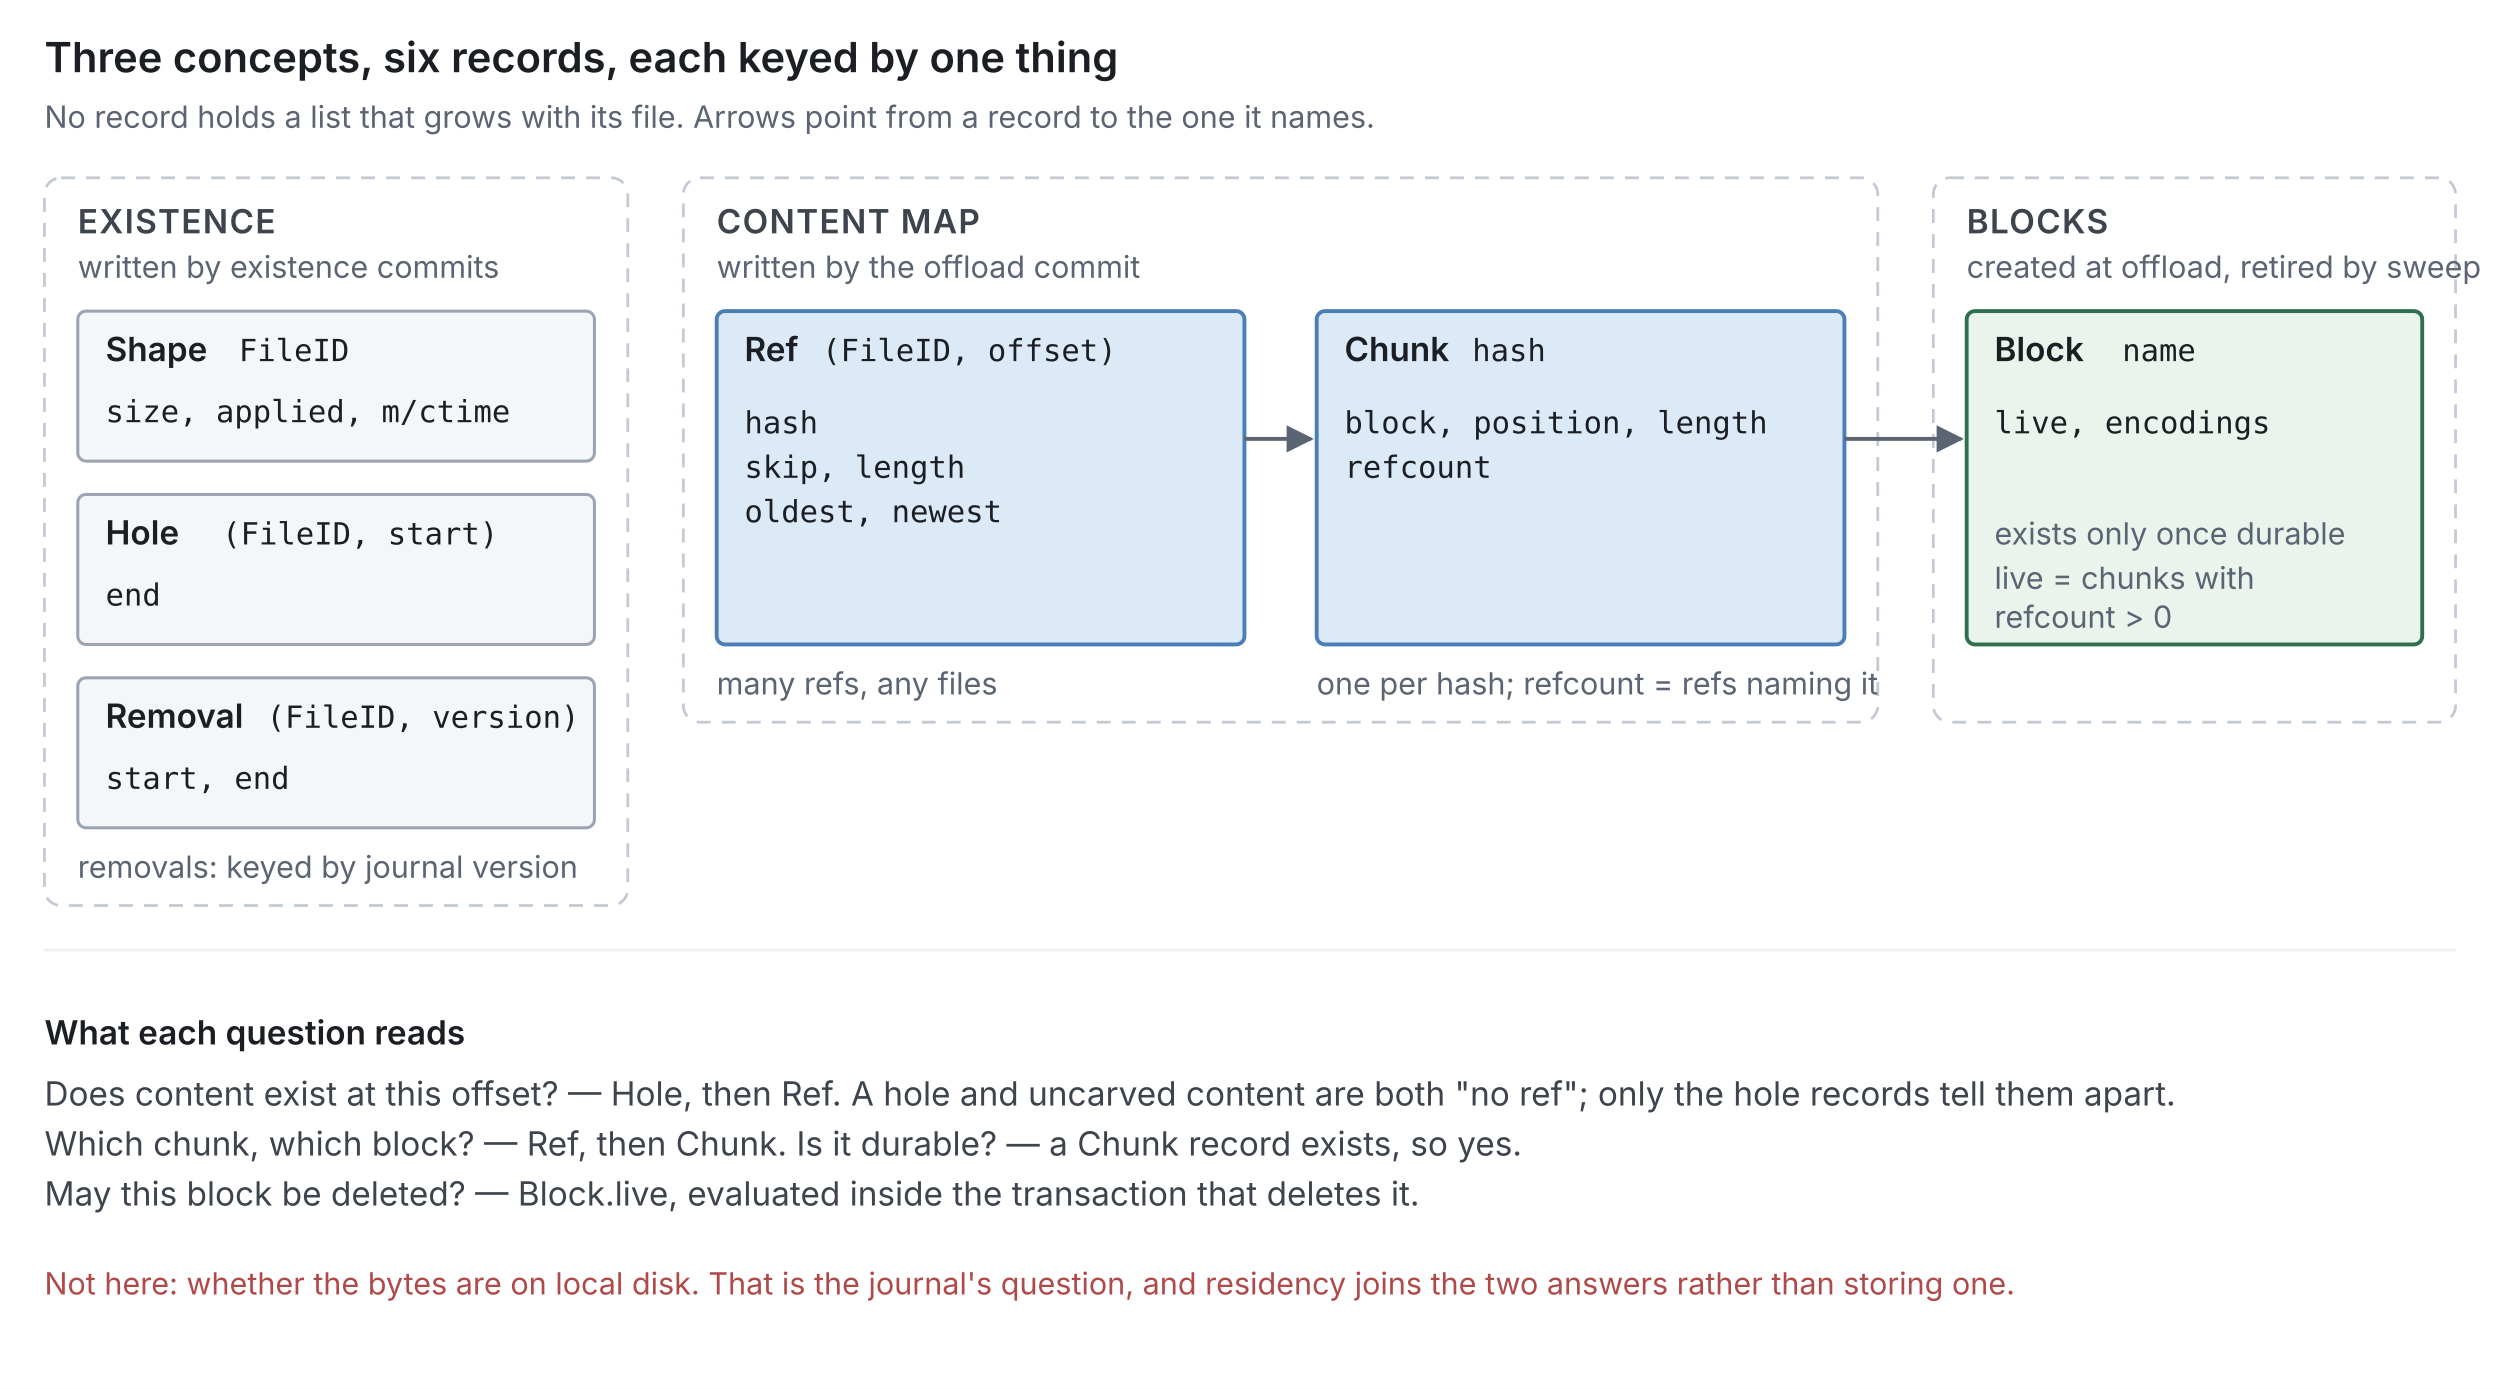
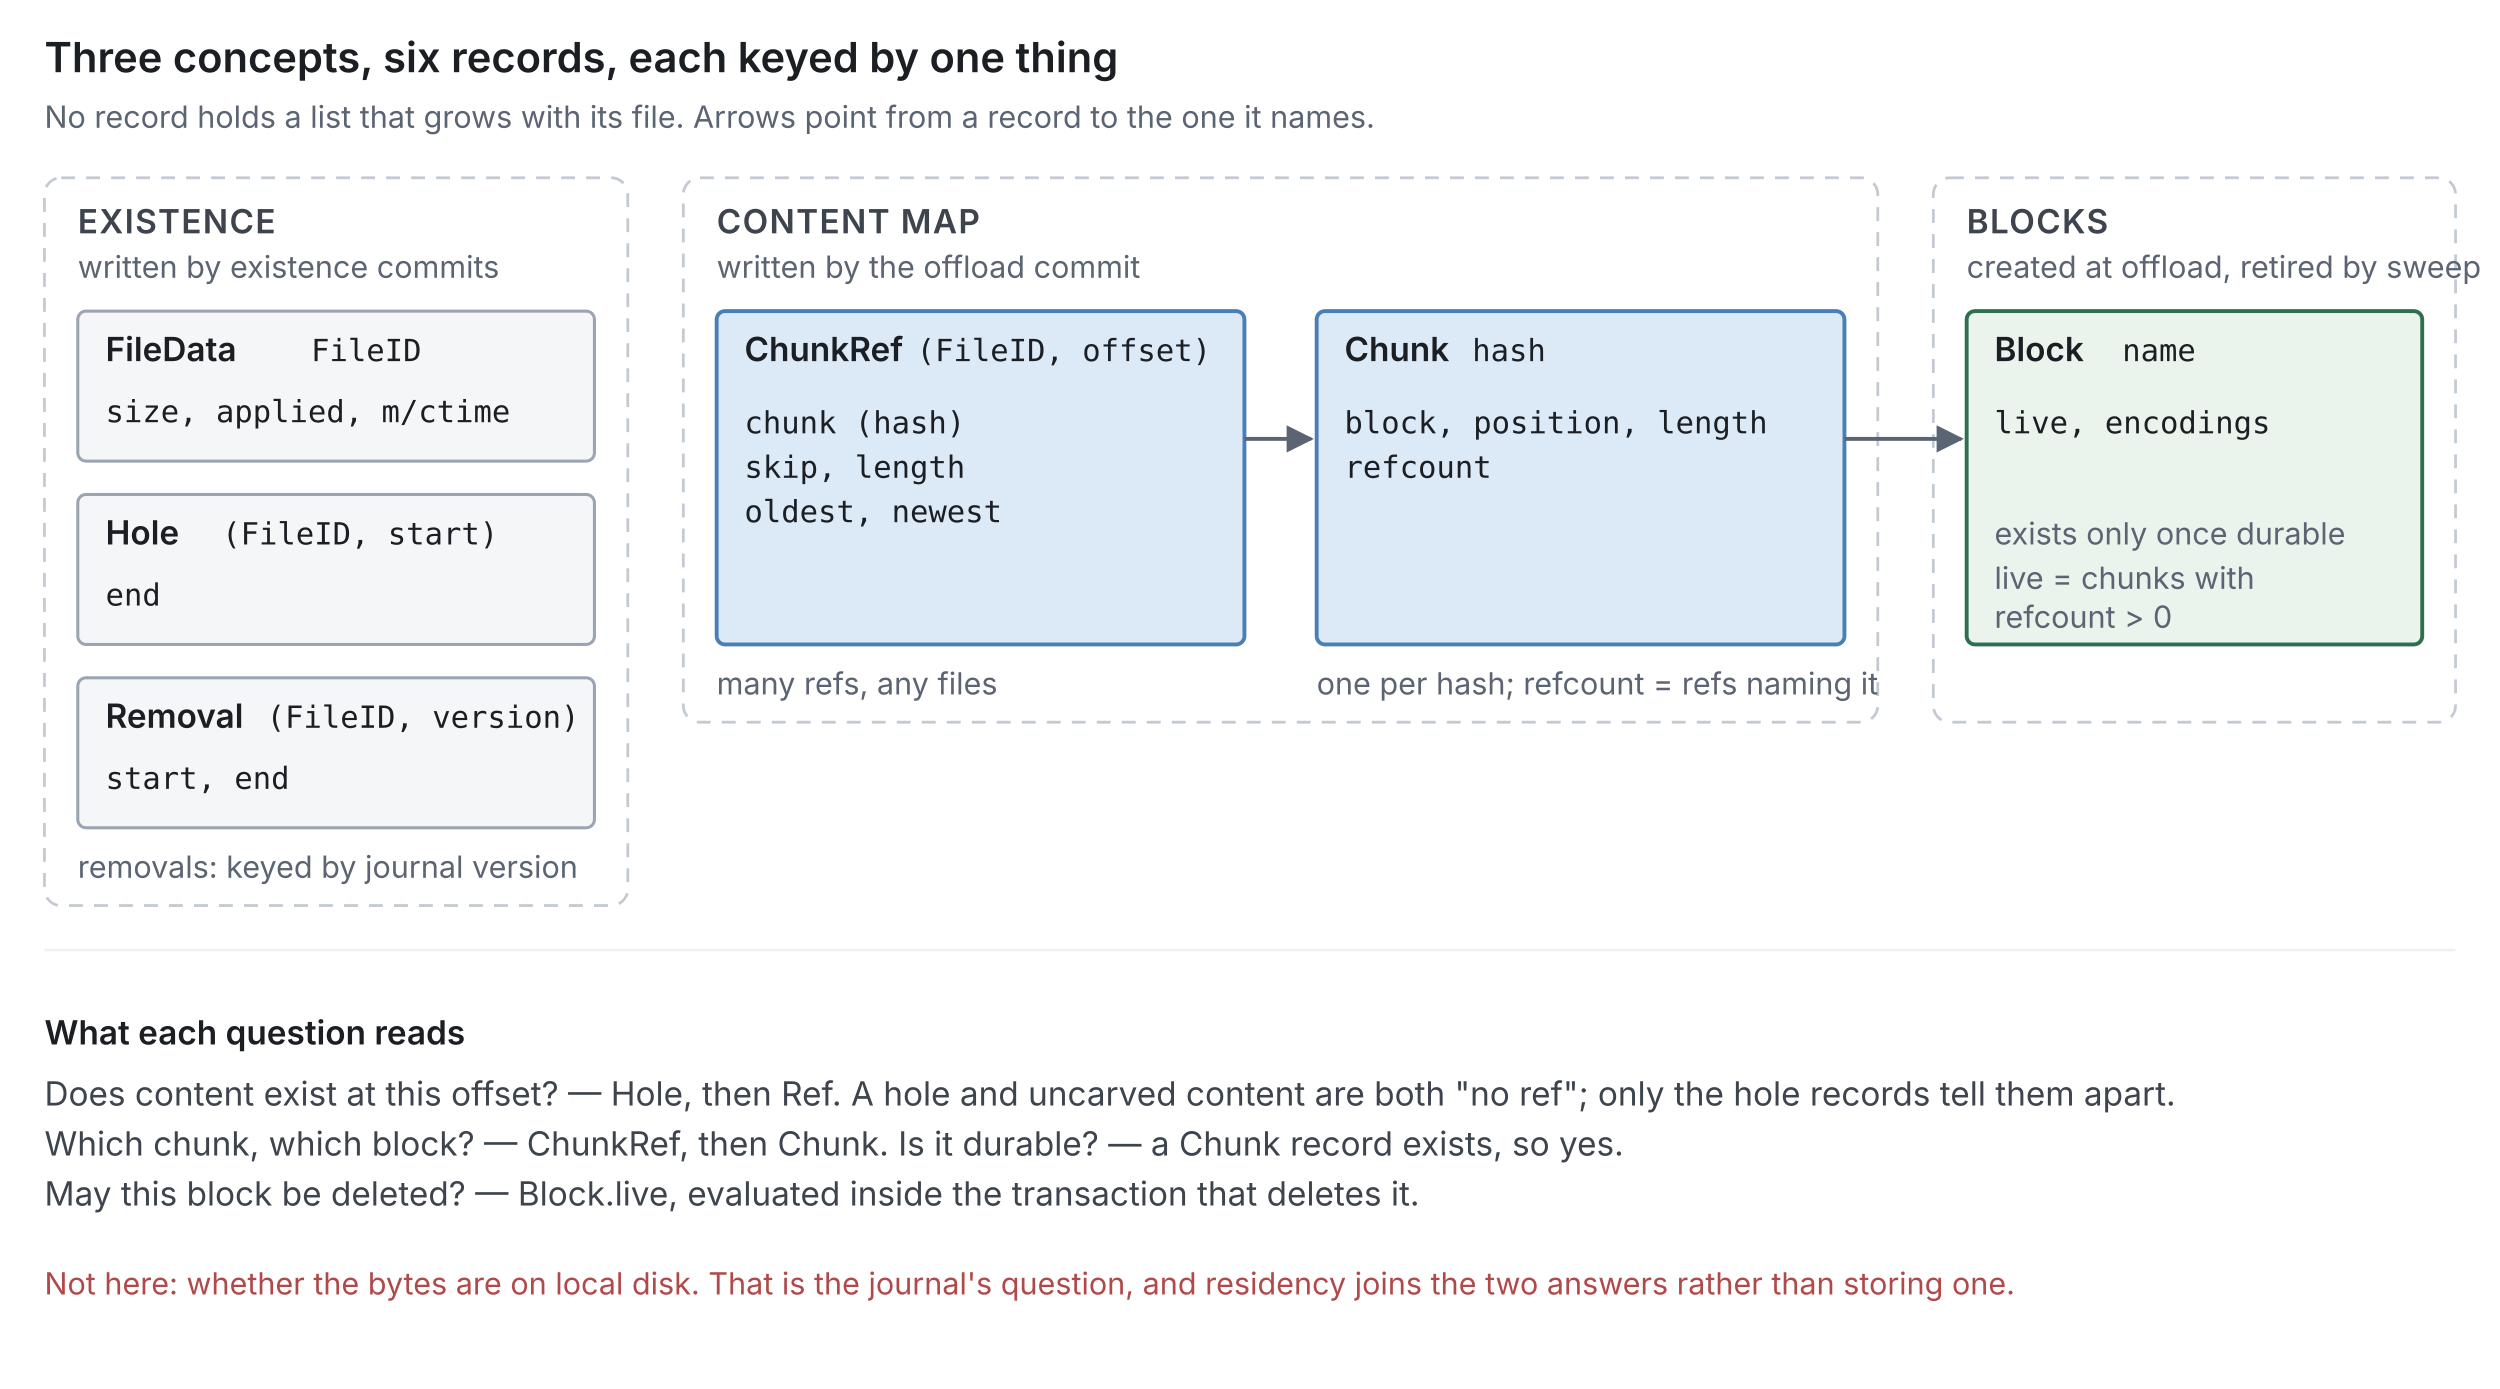
<svg xmlns="http://www.w3.org/2000/svg" viewBox="0 0 900 500" width="900" height="500" font-family="system-ui,-apple-system,Segoe UI,sans-serif">
  <defs>
    <style>
      .t  { font-size: 15px; font-weight: 600; fill: #1b1f24 }
      .h  { font-size: 12px; font-weight: 600; fill: #3d444d; letter-spacing: .04em }
      .rl { font-size: 12px; font-weight: 600; fill: #1b1f24 }
      .l  { font-size: 12px; fill: #3d444d }
      .s  { font-size: 11px; fill: #5b6472 }
      .m  { font-family: ui-monospace,SFMono-Regular,Menlo,monospace; font-size: 11px; fill: #1b1f24 }
      .why { font-size: 11px; fill: #b04a4a }
      .grp { fill: none; stroke: #c3cad3; stroke-width: 1; stroke-dasharray: 5 4 }
      .bn { fill: #f4f6f8; stroke: #9aa4b2; stroke-width: 1.1 }
      .bx { fill: #dce9f7; stroke: #4a7fb5; stroke-width: 1.4 }
      .bg { fill: #eaf4ec; stroke: #2f6f4f; stroke-width: 1.4 }
    </style>
    <marker id="a4r" viewBox="0 0 10 10" refX="9" refY="5" markerWidth="7" markerHeight="7" orient="auto">
      <path d="M0,0 L10,5 L0,10 z" fill="#5b6472" />
    </marker>
  </defs>
  <rect width="900" height="500" fill="#ffffff" />
  <text x="16" y="26" class="t">Three concepts, six records, each keyed by one thing</text>
  <text x="16" y="46" class="s">No record holds a list that grows with its file. Arrows point from a record to the one it names.</text>
  <rect x="16" y="64" width="210" height="262" rx="6" class="grp" />
  <text x="28" y="84" class="h">EXISTENCE</text>
  <text x="28" y="100" class="s">written by existence commits</text>
  <rect x="28" y="112" width="186" height="54" rx="3" class="bn" />
-   <text x="38" y="130" class="rl">Shape</text>
-   <text x="86" y="130" class="m">FileID</text>
+   <text x="38" y="130" class="rl">FileData</text>
+   <text x="112" y="130" class="m">FileID</text>
  <text x="38" y="152" class="m">size, applied, m/ctime</text>
  <rect x="28" y="178" width="186" height="54" rx="3" class="bn" />
  <text x="38" y="196" class="rl">Hole</text>
  <text x="80" y="196" class="m">(FileID, start)</text>
  <text x="38" y="218" class="m">end</text>
  <rect x="28" y="244" width="186" height="54" rx="3" class="bn" />
  <text x="38" y="262" class="rl">Removal</text>
  <text x="96" y="262" class="m">(FileID, version)</text>
  <text x="38" y="284" class="m">start, end</text>
  <text x="28" y="316" class="s">removals: keyed by journal version</text>
  <rect x="246" y="64" width="430" height="196" rx="6" class="grp" />
  <text x="258" y="84" class="h">CONTENT MAP</text>
  <text x="258" y="100" class="s">written by the offload commit</text>
  <rect x="258" y="112" width="190" height="120" rx="3" class="bx" />
-   <text x="268" y="130" class="rl">Ref</text>
-   <text x="296" y="130" class="m">(FileID, offset)</text>
-   <text x="268" y="156" class="m">hash</text>
+   <text x="268" y="130" class="rl">ChunkRef</text>
+   <text x="330" y="130" class="m">(FileID, offset)</text>
+   <text x="268" y="156" class="m">chunk (hash)</text>
  <text x="268" y="172" class="m">skip, length</text>
  <text x="268" y="188" class="m">oldest, newest</text>
  <rect x="474" y="112" width="190" height="120" rx="3" class="bx" />
  <text x="484" y="130" class="rl">Chunk</text>
  <text x="530" y="130" class="m">hash</text>
  <text x="484" y="156" class="m">block, position, length</text>
  <text x="484" y="172" class="m">refcount</text>
  <line x1="448" y1="158" x2="472" y2="158" stroke="#5b6472" stroke-width="1.4" marker-end="url(#a4r)" />
  <text x="258" y="250" class="s">many refs, any files</text>
  <text x="474" y="250" class="s">one per hash; refcount = refs naming it</text>
  <rect x="696" y="64" width="188" height="196" rx="6" class="grp" />
  <text x="708" y="84" class="h">BLOCKS</text>
  <text x="708" y="100" class="s">created at offload, retired by sweep</text>
  <rect x="708" y="112" width="164" height="120" rx="3" class="bg" />
  <text x="718" y="130" class="rl">Block</text>
  <text x="764" y="130" class="m">name</text>
  <text x="718" y="156" class="m">live, encodings</text>
  <text x="718" y="196" class="s">exists only once durable</text>
  <text x="718" y="212" class="s">live = chunks with</text>
  <text x="718" y="226" class="s">refcount &gt; 0</text>
  <line x1="664" y1="158" x2="706" y2="158" stroke="#5b6472" stroke-width="1.4" marker-end="url(#a4r)" />
  <line x1="16" y1="342" x2="884" y2="342" stroke="#eef1f4" />
  <text x="16" y="376" class="rl">What each question reads</text>
  <text x="16" y="398" class="l">Does content exist at this offset? — Hole, then Ref. A hole and uncarved content are both "no ref"; only the hole records tell them apart.</text>
-   <text x="16" y="416" class="l">Which chunk, which block? — Ref, then Chunk. Is it durable? — a Chunk record exists, so yes.</text>
+   <text x="16" y="416" class="l">Which chunk, which block? — ChunkRef, then Chunk. Is it durable? — a Chunk record exists, so yes.</text>
  <text x="16" y="434" class="l">May this block be deleted? — Block.live, evaluated inside the transaction that deletes it.</text>
  <text x="16" y="466" class="why">Not here: whether the bytes are on local disk. That is the journal's question, and residency joins the two answers rather than storing one.</text>
</svg>
